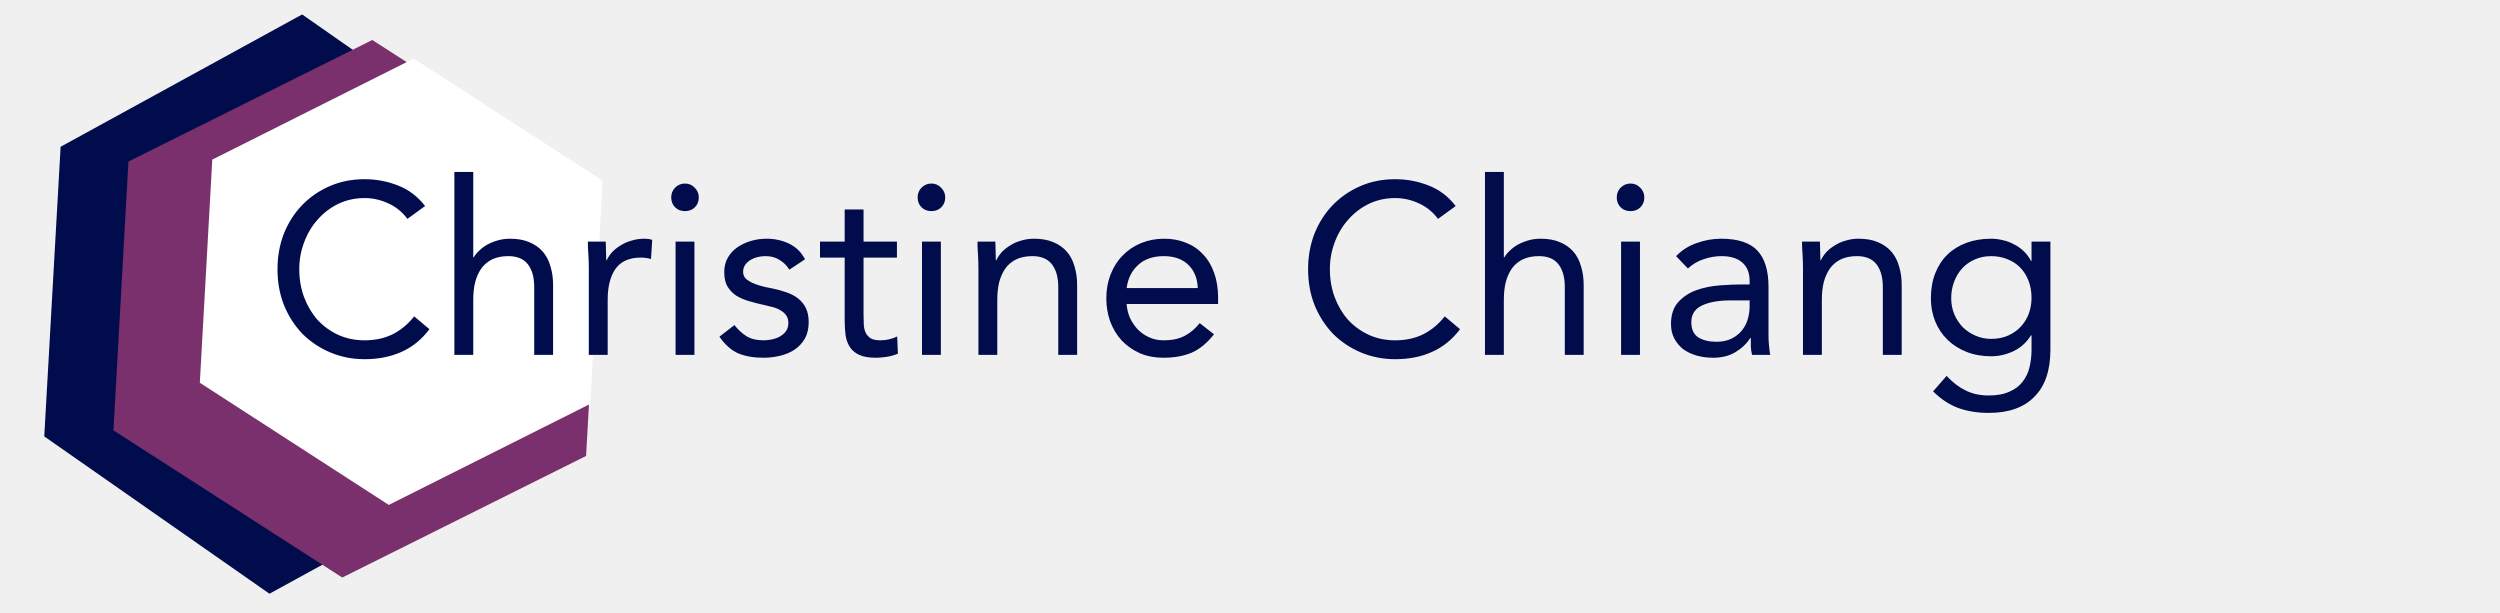
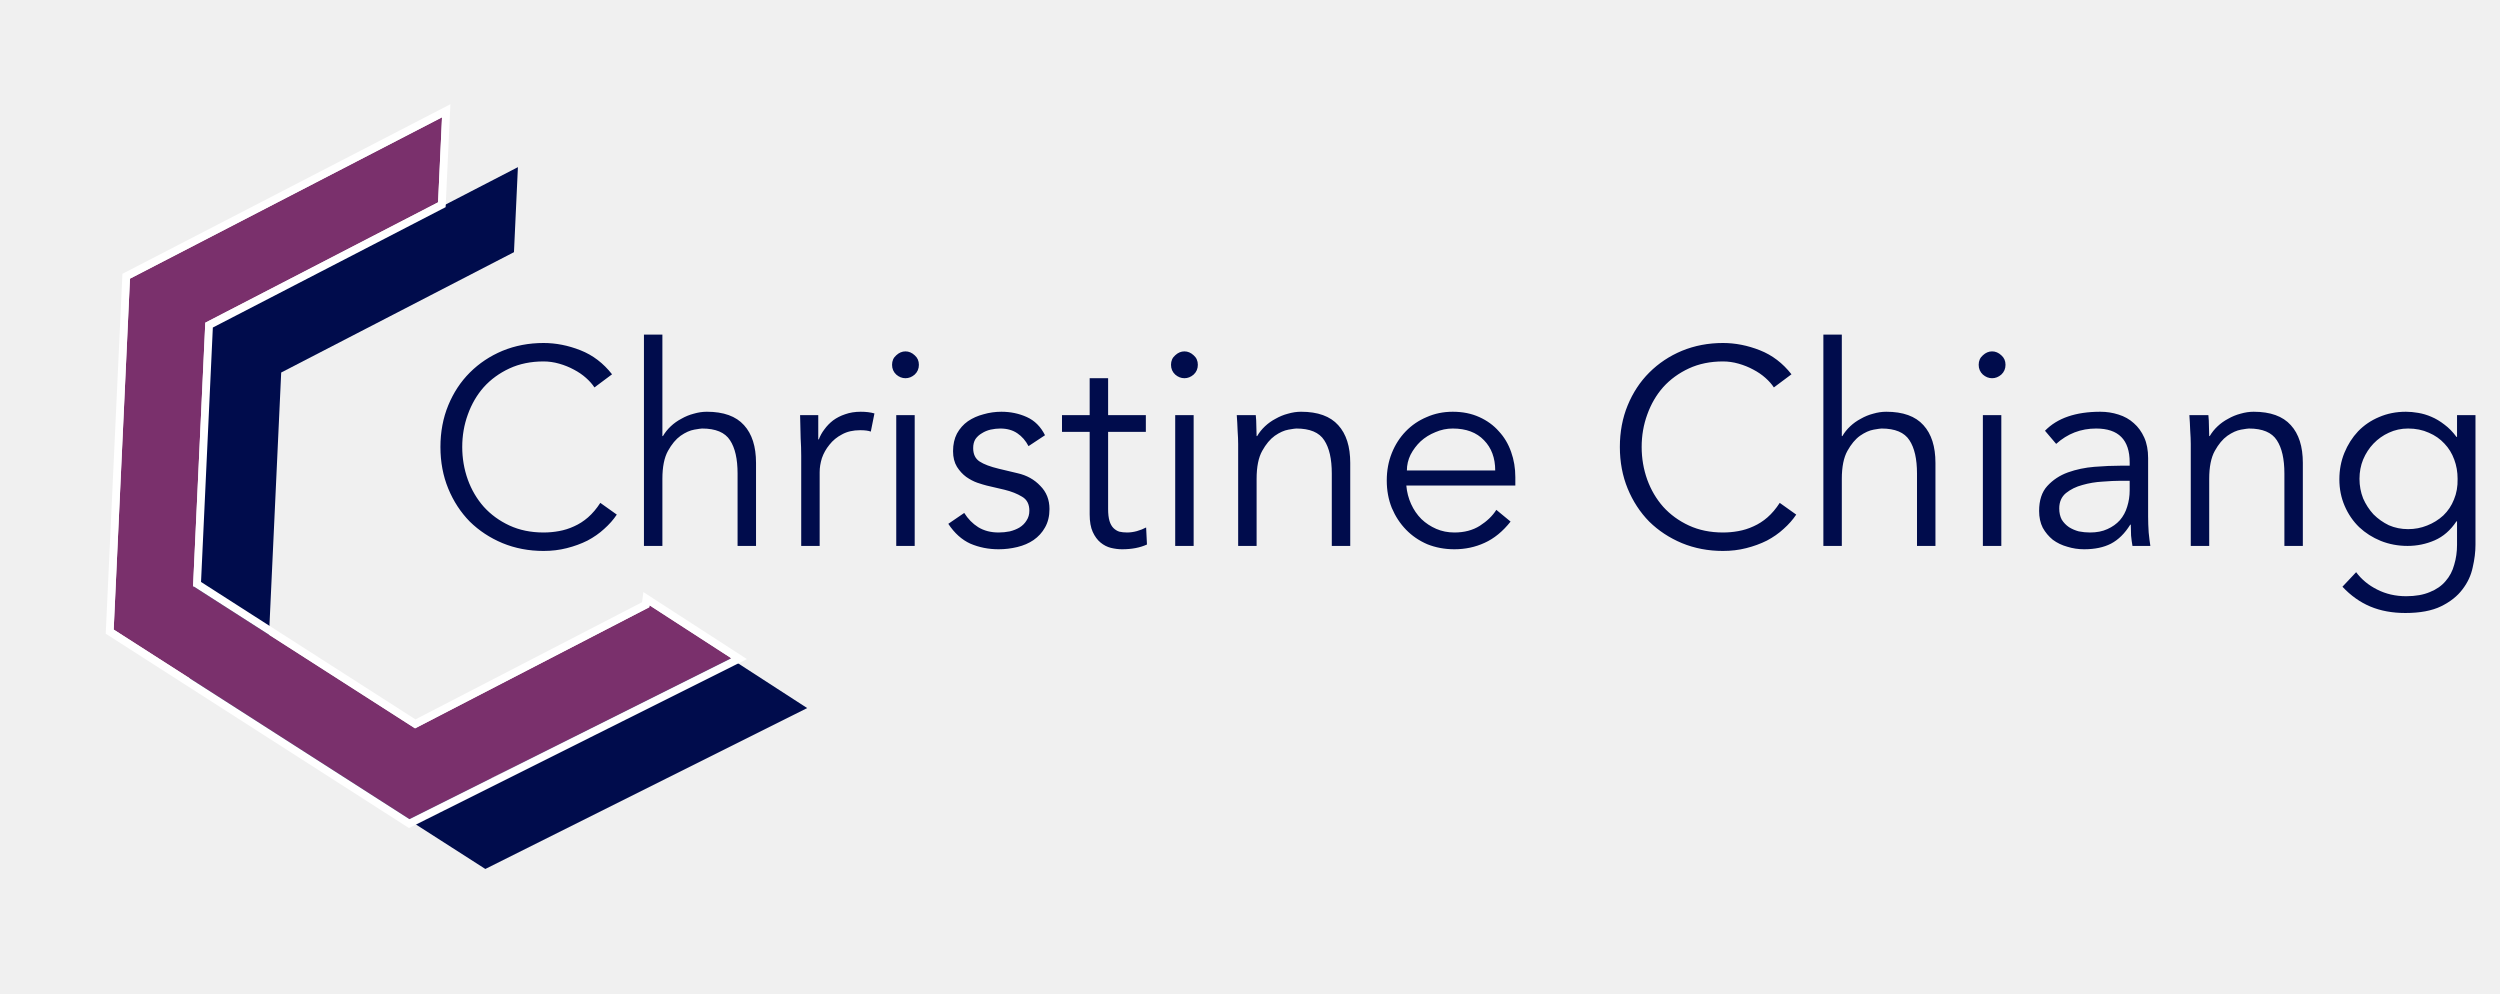
- <svg xmlns="http://www.w3.org/2000/svg" width="310" height="76" viewBox="0 0 310 76" fill="none">
-   <path d="M37.464 1.791L65.387 21.3L63.361 57.215L33.412 73.622L5.489 54.114L7.516 18.198L37.464 1.791Z" fill="#000C4C" />
-   <path d="M46.162 4.958L74.536 23.209L72.675 56.537L42.44 71.614L14.066 53.363L15.926 20.035L46.162 4.958Z" fill="#7A306C" />
-   <path d="M51.3 7.263L74.731 22.41L73.186 50.084L48.21 62.61L24.778 47.462L26.323 19.789L51.3 7.263Z" fill="white" />
-   <path d="M50.52 27.14C49.88 26.28 49.09 25.64 48.15 25.22C47.21 24.78 46.23 24.56 45.21 24.56C44.03 24.56 42.94 24.8 41.94 25.28C40.96 25.76 40.11 26.41 39.39 27.23C38.67 28.03 38.11 28.97 37.71 30.05C37.31 31.11 37.11 32.22 37.11 33.38C37.11 34.62 37.31 35.78 37.71 36.86C38.11 37.92 38.66 38.85 39.36 39.65C40.08 40.43 40.93 41.05 41.91 41.51C42.91 41.97 44.01 42.2 45.21 42.2C46.51 42.2 47.67 41.95 48.69 41.45C49.71 40.93 50.6 40.19 51.36 39.23L53.25 40.82C52.29 42.1 51.13 43.04 49.77 43.64C48.43 44.24 46.91 44.54 45.21 44.54C43.69 44.54 42.27 44.26 40.95 43.7C39.63 43.14 38.48 42.37 37.5 41.39C36.54 40.39 35.78 39.21 35.22 37.85C34.68 36.49 34.41 35 34.41 33.38C34.41 31.82 34.67 30.36 35.19 29C35.73 27.64 36.48 26.46 37.44 25.46C38.4 24.46 39.54 23.67 40.86 23.09C42.18 22.51 43.63 22.22 45.21 22.22C46.65 22.22 48.03 22.48 49.35 23C50.69 23.52 51.81 24.37 52.71 25.55L50.52 27.14ZM56.343 21.32H58.683V31.91H58.743C58.903 31.63 59.123 31.36 59.403 31.1C59.683 30.82 60.013 30.57 60.393 30.35C60.793 30.13 61.233 29.95 61.713 29.81C62.193 29.67 62.703 29.6 63.243 29.6C64.163 29.6 64.953 29.74 65.613 30.02C66.293 30.3 66.853 30.69 67.293 31.19C67.733 31.69 68.053 32.3 68.253 33.02C68.473 33.72 68.583 34.49 68.583 35.33V44H66.243V35.57C66.243 34.39 65.983 33.46 65.463 32.78C64.943 32.1 64.133 31.76 63.033 31.76C62.273 31.76 61.613 31.89 61.053 32.15C60.513 32.41 60.063 32.78 59.703 33.26C59.363 33.74 59.103 34.31 58.923 34.97C58.763 35.63 58.683 36.36 58.683 37.16V44H56.343V21.32ZM73.013 33.29C73.013 32.65 72.993 32.05 72.953 31.49C72.913 30.93 72.893 30.42 72.893 29.96H75.113C75.113 30.34 75.123 30.72 75.143 31.1C75.163 31.48 75.173 31.87 75.173 32.27H75.233C75.393 31.93 75.613 31.6 75.893 31.28C76.193 30.96 76.543 30.68 76.943 30.44C77.343 30.18 77.793 29.98 78.293 29.84C78.793 29.68 79.333 29.6 79.913 29.6C80.073 29.6 80.233 29.61 80.393 29.63C80.553 29.65 80.713 29.69 80.873 29.75L80.723 32.12C80.323 32 79.903 31.94 79.463 31.94C78.023 31.94 76.973 32.41 76.313 33.35C75.673 34.27 75.353 35.54 75.353 37.16V44H73.013V33.29ZM83.77 29.96H86.11V44H83.77V29.96ZM83.23 24.47C83.23 24.01 83.39 23.61 83.71 23.27C84.05 22.93 84.46 22.76 84.94 22.76C85.42 22.76 85.82 22.93 86.14 23.27C86.48 23.61 86.65 24.01 86.65 24.47C86.65 24.97 86.49 25.38 86.17 25.7C85.85 26.02 85.44 26.18 84.94 26.18C84.44 26.18 84.03 26.02 83.71 25.7C83.39 25.38 83.23 24.97 83.23 24.47ZM91.067 40.31C91.527 40.89 92.027 41.35 92.567 41.69C93.127 42.03 93.827 42.2 94.667 42.2C95.027 42.2 95.387 42.16 95.747 42.08C96.127 42 96.467 41.87 96.767 41.69C97.067 41.51 97.307 41.29 97.487 41.03C97.667 40.75 97.757 40.42 97.757 40.04C97.757 39.66 97.667 39.35 97.487 39.11C97.327 38.87 97.107 38.67 96.827 38.51C96.547 38.33 96.227 38.19 95.867 38.09C95.507 37.99 95.137 37.9 94.757 37.82C94.097 37.68 93.467 37.52 92.867 37.34C92.267 37.16 91.737 36.93 91.277 36.65C90.837 36.35 90.477 35.97 90.197 35.51C89.937 35.05 89.807 34.46 89.807 33.74C89.807 33.06 89.957 32.46 90.257 31.94C90.557 31.42 90.957 30.99 91.457 30.65C91.957 30.31 92.517 30.05 93.137 29.87C93.757 29.69 94.397 29.6 95.057 29.6C96.057 29.6 96.977 29.8 97.817 30.2C98.677 30.6 99.347 31.25 99.827 32.15L97.877 33.44C97.577 32.94 97.177 32.54 96.677 32.24C96.197 31.92 95.607 31.76 94.907 31.76C94.587 31.76 94.257 31.8 93.917 31.88C93.597 31.96 93.307 32.08 93.047 32.24C92.787 32.4 92.567 32.61 92.387 32.87C92.227 33.11 92.147 33.39 92.147 33.71C92.147 34.01 92.237 34.27 92.417 34.49C92.617 34.69 92.877 34.87 93.197 35.03C93.537 35.19 93.917 35.33 94.337 35.45C94.777 35.57 95.227 35.67 95.687 35.75C96.307 35.87 96.897 36.03 97.457 36.23C98.017 36.41 98.507 36.66 98.927 36.98C99.347 37.3 99.677 37.7 99.917 38.18C100.157 38.66 100.277 39.25 100.277 39.95C100.277 40.75 100.117 41.43 99.797 41.99C99.477 42.55 99.047 43.01 98.507 43.37C97.987 43.71 97.387 43.96 96.707 44.12C96.047 44.28 95.367 44.36 94.667 44.36C93.467 44.36 92.427 44.18 91.547 43.82C90.687 43.44 89.907 42.75 89.207 41.75L91.067 40.31ZM111.22 31.94H107.08V38.96C107.08 39.42 107.09 39.85 107.11 40.25C107.13 40.63 107.21 40.97 107.35 41.27C107.49 41.55 107.7 41.78 107.98 41.96C108.26 42.12 108.66 42.2 109.18 42.2C109.52 42.2 109.87 42.16 110.23 42.08C110.59 42 110.93 41.88 111.25 41.72L111.34 43.85C110.94 44.03 110.49 44.16 109.99 44.24C109.51 44.32 109.05 44.36 108.61 44.36C107.77 44.36 107.1 44.25 106.6 44.03C106.1 43.81 105.71 43.5 105.43 43.1C105.15 42.7 104.96 42.21 104.86 41.63C104.78 41.03 104.74 40.37 104.74 39.65V31.94H101.68V29.96H104.74V25.97H107.08V29.96H111.22V31.94ZM114.326 29.96H116.666V44H114.326V29.96ZM113.786 24.47C113.786 24.01 113.946 23.61 114.266 23.27C114.606 22.93 115.016 22.76 115.496 22.76C115.976 22.76 116.376 22.93 116.696 23.27C117.036 23.61 117.206 24.01 117.206 24.47C117.206 24.97 117.046 25.38 116.726 25.7C116.406 26.02 115.996 26.18 115.496 26.18C114.996 26.18 114.586 26.02 114.266 25.7C113.946 25.38 113.786 24.97 113.786 24.47ZM121.324 33.29C121.324 32.65 121.304 32.05 121.264 31.49C121.224 30.93 121.204 30.42 121.204 29.96H123.424C123.424 30.34 123.434 30.72 123.454 31.1C123.474 31.48 123.484 31.87 123.484 32.27H123.544C123.704 31.93 123.924 31.6 124.204 31.28C124.504 30.96 124.854 30.68 125.254 30.44C125.654 30.18 126.104 29.98 126.604 29.84C127.104 29.68 127.644 29.6 128.224 29.6C129.144 29.6 129.934 29.74 130.594 30.02C131.274 30.3 131.834 30.69 132.274 31.19C132.714 31.69 133.034 32.3 133.234 33.02C133.454 33.72 133.564 34.49 133.564 35.33V44H131.224V35.57C131.224 34.39 130.964 33.46 130.444 32.78C129.924 32.1 129.114 31.76 128.014 31.76C127.254 31.76 126.594 31.89 126.034 32.15C125.494 32.41 125.044 32.78 124.684 33.26C124.344 33.74 124.084 34.31 123.904 34.97C123.744 35.63 123.664 36.36 123.664 37.16V44H121.324V33.29ZM150.533 41.45C149.693 42.53 148.773 43.29 147.773 43.73C146.773 44.15 145.613 44.36 144.293 44.36C143.193 44.36 142.203 44.17 141.323 43.79C140.443 43.39 139.693 42.86 139.073 42.2C138.473 41.54 138.003 40.76 137.663 39.86C137.343 38.96 137.183 38 137.183 36.98C137.183 35.9 137.363 34.91 137.723 34.01C138.083 33.09 138.583 32.31 139.223 31.67C139.863 31.01 140.623 30.5 141.503 30.14C142.383 29.78 143.343 29.6 144.383 29.6C145.363 29.6 146.263 29.77 147.083 30.11C147.903 30.43 148.603 30.91 149.183 31.55C149.783 32.17 150.243 32.94 150.563 33.86C150.883 34.76 151.043 35.79 151.043 36.95V37.7H139.703C139.743 38.3 139.883 38.88 140.123 39.44C140.383 39.98 140.713 40.46 141.113 40.88C141.513 41.28 141.983 41.6 142.523 41.84C143.063 42.08 143.653 42.2 144.293 42.2C145.313 42.2 146.173 42.02 146.873 41.66C147.573 41.3 148.203 40.77 148.763 40.07L150.533 41.45ZM148.523 35.72C148.483 34.52 148.093 33.56 147.353 32.84C146.613 32.12 145.593 31.76 144.293 31.76C142.993 31.76 141.943 32.12 141.143 32.84C140.343 33.56 139.863 34.52 139.703 35.72H148.523ZM178.313 27.14C177.673 26.28 176.883 25.64 175.943 25.22C175.003 24.78 174.023 24.56 173.003 24.56C171.823 24.56 170.733 24.8 169.733 25.28C168.753 25.76 167.903 26.41 167.183 27.23C166.463 28.03 165.903 28.97 165.503 30.05C165.103 31.11 164.903 32.22 164.903 33.38C164.903 34.62 165.103 35.78 165.503 36.86C165.903 37.92 166.453 38.85 167.153 39.65C167.873 40.43 168.723 41.05 169.703 41.51C170.703 41.97 171.803 42.2 173.003 42.2C174.303 42.2 175.463 41.95 176.483 41.45C177.503 40.93 178.393 40.19 179.153 39.23L181.043 40.82C180.083 42.1 178.923 43.04 177.563 43.64C176.223 44.24 174.703 44.54 173.003 44.54C171.483 44.54 170.063 44.26 168.743 43.7C167.423 43.14 166.273 42.37 165.293 41.39C164.333 40.39 163.573 39.21 163.013 37.85C162.473 36.49 162.203 35 162.203 33.38C162.203 31.82 162.463 30.36 162.983 29C163.523 27.64 164.273 26.46 165.233 25.46C166.193 24.46 167.333 23.67 168.653 23.09C169.973 22.51 171.423 22.22 173.003 22.22C174.443 22.22 175.823 22.48 177.143 23C178.483 23.52 179.603 24.37 180.503 25.55L178.313 27.14ZM184.136 21.32H186.476V31.91H186.536C186.696 31.63 186.916 31.36 187.196 31.1C187.476 30.82 187.806 30.57 188.186 30.35C188.586 30.13 189.026 29.95 189.506 29.81C189.986 29.67 190.496 29.6 191.036 29.6C191.956 29.6 192.746 29.74 193.406 30.02C194.086 30.3 194.646 30.69 195.086 31.19C195.526 31.69 195.846 32.3 196.046 33.02C196.266 33.72 196.376 34.49 196.376 35.33V44H194.036V35.57C194.036 34.39 193.776 33.46 193.256 32.78C192.736 32.1 191.926 31.76 190.826 31.76C190.066 31.76 189.406 31.89 188.846 32.15C188.306 32.41 187.856 32.78 187.496 33.26C187.156 33.74 186.896 34.31 186.716 34.97C186.556 35.63 186.476 36.36 186.476 37.16V44H184.136V21.32ZM201.016 29.96H203.356V44H201.016V29.96ZM200.476 24.47C200.476 24.01 200.636 23.61 200.956 23.27C201.296 22.93 201.706 22.76 202.186 22.76C202.666 22.76 203.066 22.93 203.386 23.27C203.726 23.61 203.896 24.01 203.896 24.47C203.896 24.97 203.736 25.38 203.416 25.7C203.096 26.02 202.686 26.18 202.186 26.18C201.686 26.18 201.276 26.02 200.956 25.7C200.636 25.38 200.476 24.97 200.476 24.47ZM207.833 31.76C208.553 31.02 209.403 30.48 210.383 30.14C211.383 29.78 212.393 29.6 213.413 29.6C215.493 29.6 216.993 30.09 217.913 31.07C218.833 32.05 219.293 33.54 219.293 35.54V41.57C219.293 41.97 219.313 42.39 219.353 42.83C219.393 43.25 219.443 43.64 219.503 44H217.253C217.173 43.68 217.123 43.33 217.103 42.95C217.103 42.55 217.103 42.2 217.103 41.9H217.043C216.583 42.62 215.963 43.21 215.183 43.67C214.423 44.13 213.503 44.36 212.423 44.36C211.703 44.36 211.023 44.27 210.383 44.09C209.763 43.91 209.213 43.65 208.733 43.31C208.273 42.95 207.903 42.51 207.623 41.99C207.343 41.47 207.203 40.87 207.203 40.19C207.203 39.03 207.503 38.12 208.103 37.46C208.703 36.8 209.443 36.31 210.323 35.99C211.223 35.67 212.183 35.47 213.203 35.39C214.243 35.31 215.193 35.27 216.053 35.27H216.953V34.85C216.953 33.83 216.643 33.06 216.023 32.54C215.423 32.02 214.573 31.76 213.473 31.76C212.713 31.76 211.963 31.89 211.223 32.15C210.503 32.39 209.863 32.77 209.303 33.29L207.833 31.76ZM214.613 37.25C213.113 37.25 211.923 37.46 211.043 37.88C210.163 38.3 209.723 38.99 209.723 39.95C209.723 40.83 210.013 41.46 210.593 41.84C211.193 42.2 211.933 42.38 212.813 42.38C213.493 42.38 214.083 42.27 214.583 42.05C215.103 41.81 215.533 41.5 215.873 41.12C216.213 40.74 216.473 40.3 216.653 39.8C216.833 39.28 216.933 38.73 216.953 38.15V37.25H214.613ZM223.57 33.29C223.57 32.65 223.55 32.05 223.51 31.49C223.47 30.93 223.45 30.42 223.45 29.96H225.67C225.67 30.34 225.68 30.72 225.7 31.1C225.72 31.48 225.73 31.87 225.73 32.27H225.79C225.95 31.93 226.17 31.6 226.45 31.28C226.75 30.96 227.1 30.68 227.5 30.44C227.9 30.18 228.35 29.98 228.85 29.84C229.35 29.68 229.89 29.6 230.47 29.6C231.39 29.6 232.18 29.74 232.84 30.02C233.52 30.3 234.08 30.69 234.52 31.19C234.96 31.69 235.28 32.3 235.48 33.02C235.7 33.72 235.81 34.49 235.81 35.33V44H233.47V35.57C233.47 34.39 233.21 33.46 232.69 32.78C232.17 32.1 231.36 31.76 230.26 31.76C229.5 31.76 228.84 31.89 228.28 32.15C227.74 32.41 227.29 32.78 226.93 33.26C226.59 33.74 226.33 34.31 226.15 34.97C225.99 35.63 225.91 36.36 225.91 37.16V44H223.57V33.29ZM254.25 43.37C254.25 45.93 253.59 47.87 252.27 49.19C250.97 50.53 249.08 51.2 246.6 51.2C245.22 51.2 243.97 51 242.85 50.6C241.75 50.2 240.7 49.51 239.7 48.53L241.38 46.61C242.12 47.41 242.9 48.01 243.72 48.41C244.56 48.83 245.52 49.04 246.6 49.04C247.64 49.04 248.5 48.88 249.18 48.56C249.88 48.26 250.43 47.84 250.83 47.3C251.23 46.78 251.51 46.18 251.67 45.5C251.83 44.82 251.91 44.11 251.91 43.37V41.57H251.85C251.29 42.47 250.56 43.13 249.66 43.55C248.76 43.97 247.84 44.18 246.9 44.18C245.8 44.18 244.79 44 243.87 43.64C242.95 43.28 242.16 42.78 241.5 42.14C240.84 41.5 240.33 40.74 239.97 39.86C239.61 38.98 239.43 38.02 239.43 36.98C239.43 35.84 239.61 34.81 239.97 33.89C240.33 32.97 240.83 32.2 241.47 31.58C242.13 30.94 242.92 30.45 243.84 30.11C244.76 29.77 245.78 29.6 246.9 29.6C247.38 29.6 247.86 29.66 248.34 29.78C248.82 29.88 249.28 30.05 249.72 30.29C250.18 30.51 250.59 30.8 250.95 31.16C251.31 31.5 251.61 31.9 251.85 32.36H251.91V29.96H254.25V43.37ZM241.95 36.98C241.95 37.7 242.08 38.37 242.34 38.99C242.6 39.59 242.95 40.12 243.39 40.58C243.85 41.02 244.38 41.37 244.98 41.63C245.58 41.89 246.22 42.02 246.9 42.02C247.7 42.02 248.41 41.88 249.03 41.6C249.65 41.32 250.17 40.95 250.59 40.49C251.03 40.01 251.36 39.47 251.58 38.87C251.8 38.25 251.91 37.6 251.91 36.92C251.91 36.16 251.79 35.47 251.55 34.85C251.31 34.21 250.97 33.66 250.53 33.2C250.09 32.74 249.56 32.39 248.94 32.15C248.32 31.89 247.64 31.76 246.9 31.76C246.16 31.76 245.48 31.9 244.86 32.18C244.26 32.44 243.74 32.81 243.3 33.29C242.88 33.75 242.55 34.3 242.31 34.94C242.07 35.56 241.95 36.24 241.95 36.98Z" fill="#000C4C" />
+ <svg xmlns="http://www.w3.org/2000/svg" width="322" height="128" viewBox="0 0 322 128" fill="none">
+   <path d="M79.444 66.281C79.012 66.93 78.472 67.541 77.824 68.118C77.2 68.694 76.48 69.198 75.664 69.629C74.848 70.037 73.96 70.362 73 70.602C72.064 70.841 71.068 70.962 70.012 70.962C68.116 70.962 66.352 70.626 64.72 69.954C63.112 69.281 61.708 68.358 60.508 67.181C59.332 65.981 58.408 64.566 57.736 62.934C57.064 61.301 56.728 59.514 56.728 57.569C56.728 55.626 57.064 53.837 57.736 52.206C58.408 50.574 59.332 49.169 60.508 47.993C61.708 46.794 63.112 45.858 64.72 45.185C66.352 44.514 68.116 44.178 70.012 44.178C71.596 44.178 73.18 44.489 74.764 45.114C76.348 45.737 77.704 46.77 78.832 48.209L76.564 49.901C76.3 49.493 75.94 49.086 75.484 48.678C75.028 48.27 74.5 47.91 73.9 47.597C73.324 47.285 72.7 47.033 72.028 46.842C71.356 46.65 70.684 46.553 70.012 46.553C68.38 46.553 66.916 46.853 65.62 47.453C64.324 48.053 63.22 48.858 62.308 49.865C61.42 50.873 60.736 52.05 60.256 53.394C59.776 54.714 59.536 56.105 59.536 57.569C59.536 59.033 59.776 60.438 60.256 61.782C60.736 63.102 61.42 64.266 62.308 65.273C63.22 66.281 64.324 67.085 65.62 67.686C66.916 68.285 68.38 68.585 70.012 68.585C70.684 68.585 71.344 68.525 71.992 68.406C72.664 68.285 73.312 68.082 73.936 67.793C74.584 67.505 75.184 67.121 75.736 66.641C76.312 66.138 76.84 65.513 77.32 64.769L79.444 66.281ZM82.94 43.097H85.316V56.166H85.388C85.652 55.709 85.988 55.289 86.396 54.906C86.804 54.522 87.26 54.197 87.764 53.934C88.268 53.645 88.796 53.429 89.348 53.285C89.924 53.117 90.488 53.033 91.04 53.033C93.2 53.033 94.796 53.609 95.828 54.761C96.86 55.889 97.376 57.51 97.376 59.621V70.314H95V60.989C95 59.117 94.676 57.69 94.028 56.706C93.38 55.697 92.18 55.194 90.428 55.194C90.308 55.194 89.972 55.242 89.42 55.337C88.868 55.434 88.28 55.697 87.656 56.13C87.056 56.562 86.516 57.209 86.036 58.074C85.556 58.938 85.316 60.138 85.316 61.673V70.314H82.94V43.097ZM103.196 58.721C103.196 57.977 103.172 57.221 103.124 56.453C103.1 55.685 103.076 54.69 103.052 53.465H105.392V56.597H105.464C105.632 56.142 105.872 55.709 106.184 55.301C106.496 54.87 106.868 54.486 107.3 54.15C107.756 53.813 108.272 53.55 108.848 53.358C109.448 53.142 110.12 53.033 110.864 53.033C111.536 53.033 112.124 53.105 112.628 53.249L112.16 55.59C111.848 55.469 111.392 55.41 110.792 55.41C109.88 55.41 109.1 55.59 108.452 55.95C107.804 56.285 107.264 56.73 106.832 57.282C106.4 57.809 106.076 58.386 105.86 59.01C105.668 59.633 105.572 60.233 105.572 60.809V70.314H103.196V58.721ZM118.353 46.986C118.353 47.489 118.173 47.91 117.813 48.245C117.453 48.557 117.057 48.714 116.625 48.714C116.193 48.714 115.797 48.557 115.437 48.245C115.077 47.91 114.897 47.489 114.897 46.986C114.897 46.481 115.077 46.074 115.437 45.761C115.797 45.425 116.193 45.258 116.625 45.258C117.057 45.258 117.453 45.425 117.813 45.761C118.173 46.074 118.353 46.481 118.353 46.986ZM117.813 70.314H115.437V53.465H117.813V70.314ZM132.473 57.462C132.113 56.766 131.633 56.214 131.033 55.806C130.433 55.398 129.701 55.194 128.837 55.194C128.429 55.194 128.009 55.242 127.577 55.337C127.169 55.434 126.797 55.59 126.461 55.806C126.125 55.998 125.849 56.249 125.633 56.562C125.441 56.873 125.345 57.258 125.345 57.714C125.345 58.505 125.621 59.081 126.173 59.441C126.725 59.801 127.553 60.114 128.657 60.377L131.069 60.953C132.245 61.218 133.217 61.758 133.985 62.574C134.777 63.365 135.173 64.362 135.173 65.561C135.173 66.474 134.981 67.266 134.597 67.938C134.237 68.585 133.745 69.126 133.121 69.558C132.521 69.966 131.825 70.266 131.033 70.457C130.241 70.65 129.437 70.746 128.621 70.746C127.325 70.746 126.113 70.505 124.985 70.025C123.881 69.522 122.933 68.669 122.141 67.469L124.193 66.066C124.673 66.834 125.273 67.445 125.993 67.901C126.737 68.358 127.613 68.585 128.621 68.585C129.101 68.585 129.581 68.537 130.061 68.442C130.541 68.322 130.961 68.153 131.321 67.938C131.705 67.698 132.005 67.397 132.221 67.037C132.461 66.677 132.581 66.257 132.581 65.778C132.581 64.938 132.269 64.338 131.645 63.977C131.021 63.593 130.265 63.294 129.377 63.078L127.073 62.538C126.785 62.465 126.389 62.346 125.885 62.178C125.405 62.01 124.925 61.758 124.445 61.422C123.989 61.086 123.593 60.654 123.257 60.126C122.921 59.574 122.753 58.901 122.753 58.109C122.753 57.245 122.921 56.489 123.257 55.842C123.617 55.194 124.085 54.666 124.661 54.258C125.261 53.849 125.933 53.55 126.677 53.358C127.421 53.142 128.189 53.033 128.981 53.033C130.157 53.033 131.249 53.261 132.257 53.718C133.265 54.173 134.045 54.953 134.597 56.057L132.473 57.462ZM147.585 55.626H142.725V65.561C142.725 66.186 142.785 66.701 142.905 67.109C143.025 67.493 143.193 67.793 143.409 68.01C143.625 68.225 143.877 68.382 144.165 68.478C144.477 68.549 144.813 68.585 145.173 68.585C145.581 68.585 146.001 68.525 146.433 68.406C146.865 68.285 147.261 68.129 147.621 67.938L147.729 70.133C146.841 70.541 145.773 70.746 144.525 70.746C144.069 70.746 143.589 70.686 143.085 70.566C142.605 70.445 142.161 70.218 141.753 69.882C141.345 69.546 141.009 69.09 140.745 68.513C140.481 67.938 140.349 67.181 140.349 66.246V55.626H136.785V53.465H140.349V48.714H142.725V53.465H147.585V55.626ZM154.282 46.986C154.282 47.489 154.102 47.91 153.742 48.245C153.382 48.557 152.986 48.714 152.554 48.714C152.122 48.714 151.726 48.557 151.366 48.245C151.006 47.91 150.826 47.489 150.826 46.986C150.826 46.481 151.006 46.074 151.366 45.761C151.726 45.425 152.122 45.258 152.554 45.258C152.986 45.258 153.382 45.425 153.742 45.761C154.102 46.074 154.282 46.481 154.282 46.986ZM153.742 70.314H151.366V53.465H153.742V70.314ZM161.743 53.465C161.791 53.922 161.815 54.377 161.815 54.834C161.839 55.266 161.851 55.709 161.851 56.166H161.923C162.187 55.709 162.523 55.289 162.931 54.906C163.339 54.522 163.795 54.197 164.299 53.934C164.803 53.645 165.331 53.429 165.883 53.285C166.459 53.117 167.023 53.033 167.575 53.033C169.735 53.033 171.331 53.609 172.363 54.761C173.395 55.889 173.911 57.51 173.911 59.621V70.314H171.535V60.989C171.535 59.117 171.211 57.69 170.563 56.706C169.915 55.697 168.715 55.194 166.963 55.194C166.843 55.194 166.507 55.242 165.955 55.337C165.403 55.434 164.815 55.697 164.191 56.13C163.591 56.562 163.051 57.209 162.571 58.074C162.091 58.938 161.851 60.138 161.851 61.673V70.314H159.475V57.173C159.475 56.718 159.451 56.142 159.403 55.446C159.379 54.749 159.343 54.09 159.295 53.465H161.743ZM192.583 60.593C192.583 58.986 192.103 57.69 191.143 56.706C190.183 55.697 188.839 55.194 187.111 55.194C186.343 55.194 185.599 55.349 184.879 55.661C184.159 55.95 183.523 56.346 182.971 56.849C182.443 57.353 182.011 57.929 181.675 58.578C181.363 59.225 181.207 59.898 181.207 60.593H192.583ZM181.135 62.538C181.207 63.377 181.411 64.169 181.747 64.913C182.083 65.657 182.527 66.305 183.079 66.858C183.631 67.385 184.267 67.805 184.987 68.118C185.707 68.43 186.487 68.585 187.327 68.585C188.599 68.585 189.691 68.297 190.603 67.722C191.539 67.121 192.247 66.438 192.727 65.669L194.563 67.181C193.555 68.454 192.439 69.365 191.215 69.918C190.015 70.469 188.719 70.746 187.327 70.746C186.079 70.746 184.915 70.529 183.835 70.097C182.779 69.641 181.867 69.017 181.099 68.225C180.331 67.433 179.719 66.498 179.263 65.418C178.831 64.338 178.615 63.161 178.615 61.889C178.615 60.617 178.831 59.441 179.263 58.361C179.695 57.282 180.295 56.346 181.063 55.553C181.831 54.761 182.731 54.15 183.763 53.718C184.795 53.261 185.911 53.033 187.111 53.033C188.383 53.033 189.523 53.261 190.531 53.718C191.539 54.173 192.379 54.785 193.051 55.553C193.747 56.297 194.275 57.185 194.635 58.218C194.995 59.225 195.175 60.306 195.175 61.458V62.538H181.135ZM231.354 66.281C230.922 66.93 230.382 67.541 229.734 68.118C229.11 68.694 228.39 69.198 227.574 69.629C226.758 70.037 225.87 70.362 224.91 70.602C223.974 70.841 222.978 70.962 221.922 70.962C220.026 70.962 218.262 70.626 216.63 69.954C215.022 69.281 213.618 68.358 212.418 67.181C211.242 65.981 210.318 64.566 209.646 62.934C208.974 61.301 208.638 59.514 208.638 57.569C208.638 55.626 208.974 53.837 209.646 52.206C210.318 50.574 211.242 49.169 212.418 47.993C213.618 46.794 215.022 45.858 216.63 45.185C218.262 44.514 220.026 44.178 221.922 44.178C223.506 44.178 225.09 44.489 226.674 45.114C228.258 45.737 229.614 46.77 230.742 48.209L228.474 49.901C228.21 49.493 227.85 49.086 227.394 48.678C226.938 48.27 226.41 47.91 225.81 47.597C225.234 47.285 224.61 47.033 223.938 46.842C223.266 46.65 222.594 46.553 221.922 46.553C220.29 46.553 218.826 46.853 217.53 47.453C216.234 48.053 215.13 48.858 214.218 49.865C213.33 50.873 212.646 52.05 212.166 53.394C211.686 54.714 211.446 56.105 211.446 57.569C211.446 59.033 211.686 60.438 212.166 61.782C212.646 63.102 213.33 64.266 214.218 65.273C215.13 66.281 216.234 67.085 217.53 67.686C218.826 68.285 220.29 68.585 221.922 68.585C222.594 68.585 223.254 68.525 223.902 68.406C224.574 68.285 225.222 68.082 225.846 67.793C226.494 67.505 227.094 67.121 227.646 66.641C228.222 66.138 228.75 65.513 229.23 64.769L231.354 66.281ZM234.85 43.097H237.226V56.166H237.298C237.562 55.709 237.898 55.289 238.306 54.906C238.714 54.522 239.17 54.197 239.674 53.934C240.178 53.645 240.706 53.429 241.258 53.285C241.834 53.117 242.398 53.033 242.95 53.033C245.11 53.033 246.706 53.609 247.738 54.761C248.77 55.889 249.286 57.51 249.286 59.621V70.314H246.91V60.989C246.91 59.117 246.586 57.69 245.938 56.706C245.29 55.697 244.09 55.194 242.338 55.194C242.218 55.194 241.882 55.242 241.33 55.337C240.778 55.434 240.19 55.697 239.566 56.13C238.966 56.562 238.426 57.209 237.946 58.074C237.466 58.938 237.226 60.138 237.226 61.673V70.314H234.85V43.097ZM258.31 46.986C258.31 47.489 258.13 47.91 257.77 48.245C257.41 48.557 257.014 48.714 256.582 48.714C256.15 48.714 255.754 48.557 255.394 48.245C255.034 47.91 254.854 47.489 254.854 46.986C254.854 46.481 255.034 46.074 255.394 45.761C255.754 45.425 256.15 45.258 256.582 45.258C257.014 45.258 257.41 45.425 257.77 45.761C258.13 46.074 258.31 46.481 258.31 46.986ZM257.77 70.314H255.394V53.465H257.77V70.314ZM273.078 61.925C272.478 61.925 271.722 61.962 270.81 62.033C269.922 62.081 269.058 62.225 268.218 62.465C267.402 62.681 266.694 63.029 266.094 63.51C265.518 63.989 265.23 64.65 265.23 65.49C265.23 66.041 265.338 66.522 265.554 66.93C265.794 67.314 266.106 67.638 266.49 67.901C266.874 68.141 267.294 68.322 267.75 68.442C268.23 68.537 268.71 68.585 269.19 68.585C270.054 68.585 270.798 68.442 271.422 68.153C272.07 67.865 272.61 67.481 273.042 67.001C273.474 66.498 273.786 65.921 273.978 65.273C274.194 64.602 274.302 63.894 274.302 63.15V61.925H273.078ZM274.302 59.981V59.55C274.302 56.645 272.862 55.194 269.982 55.194C268.014 55.194 266.298 55.853 264.834 57.173L263.394 55.481C264.978 53.849 267.354 53.033 270.522 53.033C271.338 53.033 272.118 53.154 272.862 53.394C273.63 53.633 274.29 54.005 274.842 54.51C275.394 54.989 275.838 55.602 276.174 56.346C276.51 57.09 276.678 57.977 276.678 59.01V66.534C276.678 67.181 276.702 67.865 276.75 68.585C276.822 69.281 276.894 69.858 276.966 70.314H274.662C274.59 69.906 274.53 69.462 274.482 68.981C274.458 68.501 274.446 68.034 274.446 67.578H274.374C273.678 68.706 272.85 69.522 271.89 70.025C270.954 70.505 269.802 70.746 268.434 70.746C267.69 70.746 266.97 70.638 266.274 70.421C265.578 70.23 264.954 69.93 264.402 69.522C263.874 69.09 263.442 68.573 263.106 67.974C262.794 67.35 262.638 66.629 262.638 65.814C262.638 64.445 262.986 63.377 263.682 62.609C264.402 61.818 265.29 61.23 266.346 60.846C267.426 60.462 268.566 60.221 269.766 60.126C270.99 60.029 272.106 59.981 273.114 59.981H274.302ZM284.438 53.465C284.486 53.922 284.51 54.377 284.51 54.834C284.534 55.266 284.546 55.709 284.546 56.166H284.618C284.882 55.709 285.218 55.289 285.626 54.906C286.034 54.522 286.49 54.197 286.994 53.934C287.498 53.645 288.026 53.429 288.578 53.285C289.154 53.117 289.718 53.033 290.27 53.033C292.43 53.033 294.026 53.609 295.058 54.761C296.09 55.889 296.606 57.51 296.606 59.621V70.314H294.23V60.989C294.23 59.117 293.906 57.69 293.258 56.706C292.61 55.697 291.41 55.194 289.658 55.194C289.538 55.194 289.202 55.242 288.65 55.337C288.098 55.434 287.51 55.697 286.886 56.13C286.286 56.562 285.746 57.209 285.266 58.074C284.786 58.938 284.546 60.138 284.546 61.673V70.314H282.17V57.173C282.17 56.718 282.146 56.142 282.098 55.446C282.074 54.749 282.038 54.09 281.99 53.465H284.438ZM303.902 61.673C303.902 62.562 304.058 63.401 304.37 64.194C304.706 64.962 305.15 65.645 305.702 66.246C306.278 66.822 306.938 67.29 307.682 67.65C308.45 67.986 309.278 68.153 310.166 68.153C311.03 68.153 311.846 67.998 312.614 67.686C313.406 67.374 314.102 66.942 314.702 66.389C315.302 65.814 315.758 65.129 316.07 64.338C316.406 63.545 316.562 62.657 316.538 61.673C316.538 60.785 316.394 59.958 316.106 59.19C315.818 58.398 315.398 57.714 314.846 57.138C314.294 56.538 313.622 56.069 312.83 55.733C312.038 55.373 311.15 55.194 310.166 55.194C309.278 55.194 308.45 55.373 307.682 55.733C306.938 56.069 306.278 56.538 305.702 57.138C305.15 57.714 304.706 58.398 304.37 59.19C304.058 59.958 303.902 60.785 303.902 61.673ZM303.47 73.698C304.166 74.633 305.066 75.377 306.17 75.93C307.298 76.505 308.546 76.793 309.914 76.793C311.114 76.793 312.134 76.614 312.974 76.254C313.814 75.918 314.486 75.45 314.99 74.85C315.518 74.249 315.89 73.541 316.106 72.725C316.346 71.933 316.466 71.082 316.466 70.169V67.145H316.394C315.626 68.297 314.69 69.114 313.586 69.594C312.482 70.073 311.318 70.314 310.094 70.314C308.87 70.314 307.718 70.097 306.638 69.665C305.582 69.234 304.658 68.645 303.866 67.901C303.074 67.133 302.45 66.222 301.994 65.165C301.538 64.109 301.31 62.969 301.31 61.745C301.31 60.522 301.526 59.382 301.958 58.325C302.39 57.27 302.978 56.346 303.722 55.553C304.49 54.761 305.39 54.15 306.422 53.718C307.478 53.261 308.63 53.033 309.878 53.033C310.382 53.033 310.91 53.081 311.462 53.178C312.038 53.273 312.602 53.441 313.154 53.681C313.73 53.922 314.294 54.258 314.846 54.69C315.398 55.097 315.914 55.626 316.394 56.273H316.466V53.465H318.842V70.169C318.842 71.082 318.722 72.053 318.482 73.085C318.266 74.118 317.822 75.066 317.15 75.93C316.502 76.793 315.59 77.513 314.414 78.09C313.238 78.665 311.702 78.954 309.806 78.954C308.126 78.954 306.626 78.677 305.306 78.126C303.986 77.573 302.786 76.722 301.706 75.57L303.47 73.698Z" fill="#000C4C" />
+   <path fill-rule="evenodd" clip-rule="evenodd" d="M66.199 32.479L66.707 21.528L26.516 42.31L24.418 87.507L62.511 111.923L103.966 91.2L93.431 84.381L93.4 84.632L63.234 100.23L34.643 81.905L36.218 47.981L66.199 32.479Z" fill="#000C4C" />
+   <mask id="path-3-outside-1" maskUnits="userSpaceOnUse" x="12.525" y="11.248" width="87.269" height="97.747" fill="black">
+     <rect fill="white" x="12.525" y="11.248" width="87.269" height="97.747" />
+     <path fill-rule="evenodd" clip-rule="evenodd" d="M56.423 26.06L56.932 15.109L16.741 35.891L14.643 81.088L52.736 105.504L94.19 84.781L83.656 77.962L83.624 78.213L53.459 93.811L24.868 75.486L26.442 41.562L56.423 26.06Z" />
+   </mask>
+   <path fill-rule="evenodd" clip-rule="evenodd" d="M56.423 26.06L56.932 15.109L16.741 35.891L14.643 81.088L52.736 105.504L94.19 84.781L83.656 77.962L83.624 78.213L53.459 93.811L24.868 75.486L26.442 41.562L56.423 26.06Z" fill="#7A306C" />
+   <path d="M56.932 15.109L57.931 15.155L58.011 13.425L56.472 14.221L56.932 15.109ZM56.423 26.06L56.883 26.948L57.396 26.683L57.422 26.106L56.423 26.06ZM16.741 35.891L16.281 35.003L15.768 35.268L15.742 35.845L16.741 35.891ZM14.643 81.088L13.644 81.042L13.617 81.619L14.103 81.93L14.643 81.088ZM52.736 105.504L52.196 106.346L52.675 106.653L53.183 106.399L52.736 105.504ZM94.19 84.781L94.637 85.675L96.203 84.893L94.734 83.942L94.19 84.781ZM83.656 77.962L84.2 77.123L82.864 76.259L82.664 77.837L83.656 77.962ZM83.624 78.213L84.084 79.101L84.55 78.86L84.616 78.339L83.624 78.213ZM53.459 93.811L52.919 94.653L53.405 94.965L53.918 94.699L53.459 93.811ZM24.868 75.486L23.869 75.439L23.842 76.016L24.328 76.328L24.868 75.486ZM26.442 41.562L25.983 40.674L25.47 40.939L25.443 41.516L26.442 41.562ZM55.933 15.063L55.425 26.014L57.422 26.106L57.931 15.155L55.933 15.063ZM17.2 36.779L57.391 15.997L56.472 14.221L16.281 35.003L17.2 36.779ZM15.642 81.135L17.739 35.937L15.742 35.845L13.644 81.042L15.642 81.135ZM53.276 104.662L15.182 80.247L14.103 81.93L52.196 106.346L53.276 104.662ZM93.743 83.886L52.289 104.61L53.183 106.399L94.637 85.675L93.743 83.886ZM83.113 78.802L93.647 85.62L94.734 83.942L84.2 77.123L83.113 78.802ZM82.664 77.837L82.632 78.087L84.616 78.339L84.648 78.088L82.664 77.837ZM83.165 77.325L52.999 92.923L53.918 94.699L84.084 79.101L83.165 77.325ZM53.998 92.969L25.407 74.644L24.328 76.328L52.919 94.653L53.998 92.969ZM25.866 75.532L27.441 41.609L25.443 41.516L23.869 75.439L25.866 75.532ZM26.901 42.451L56.883 26.948L55.964 25.172L25.983 40.674L26.901 42.451Z" fill="white" mask="url(#path-3-outside-1)" />
</svg>
